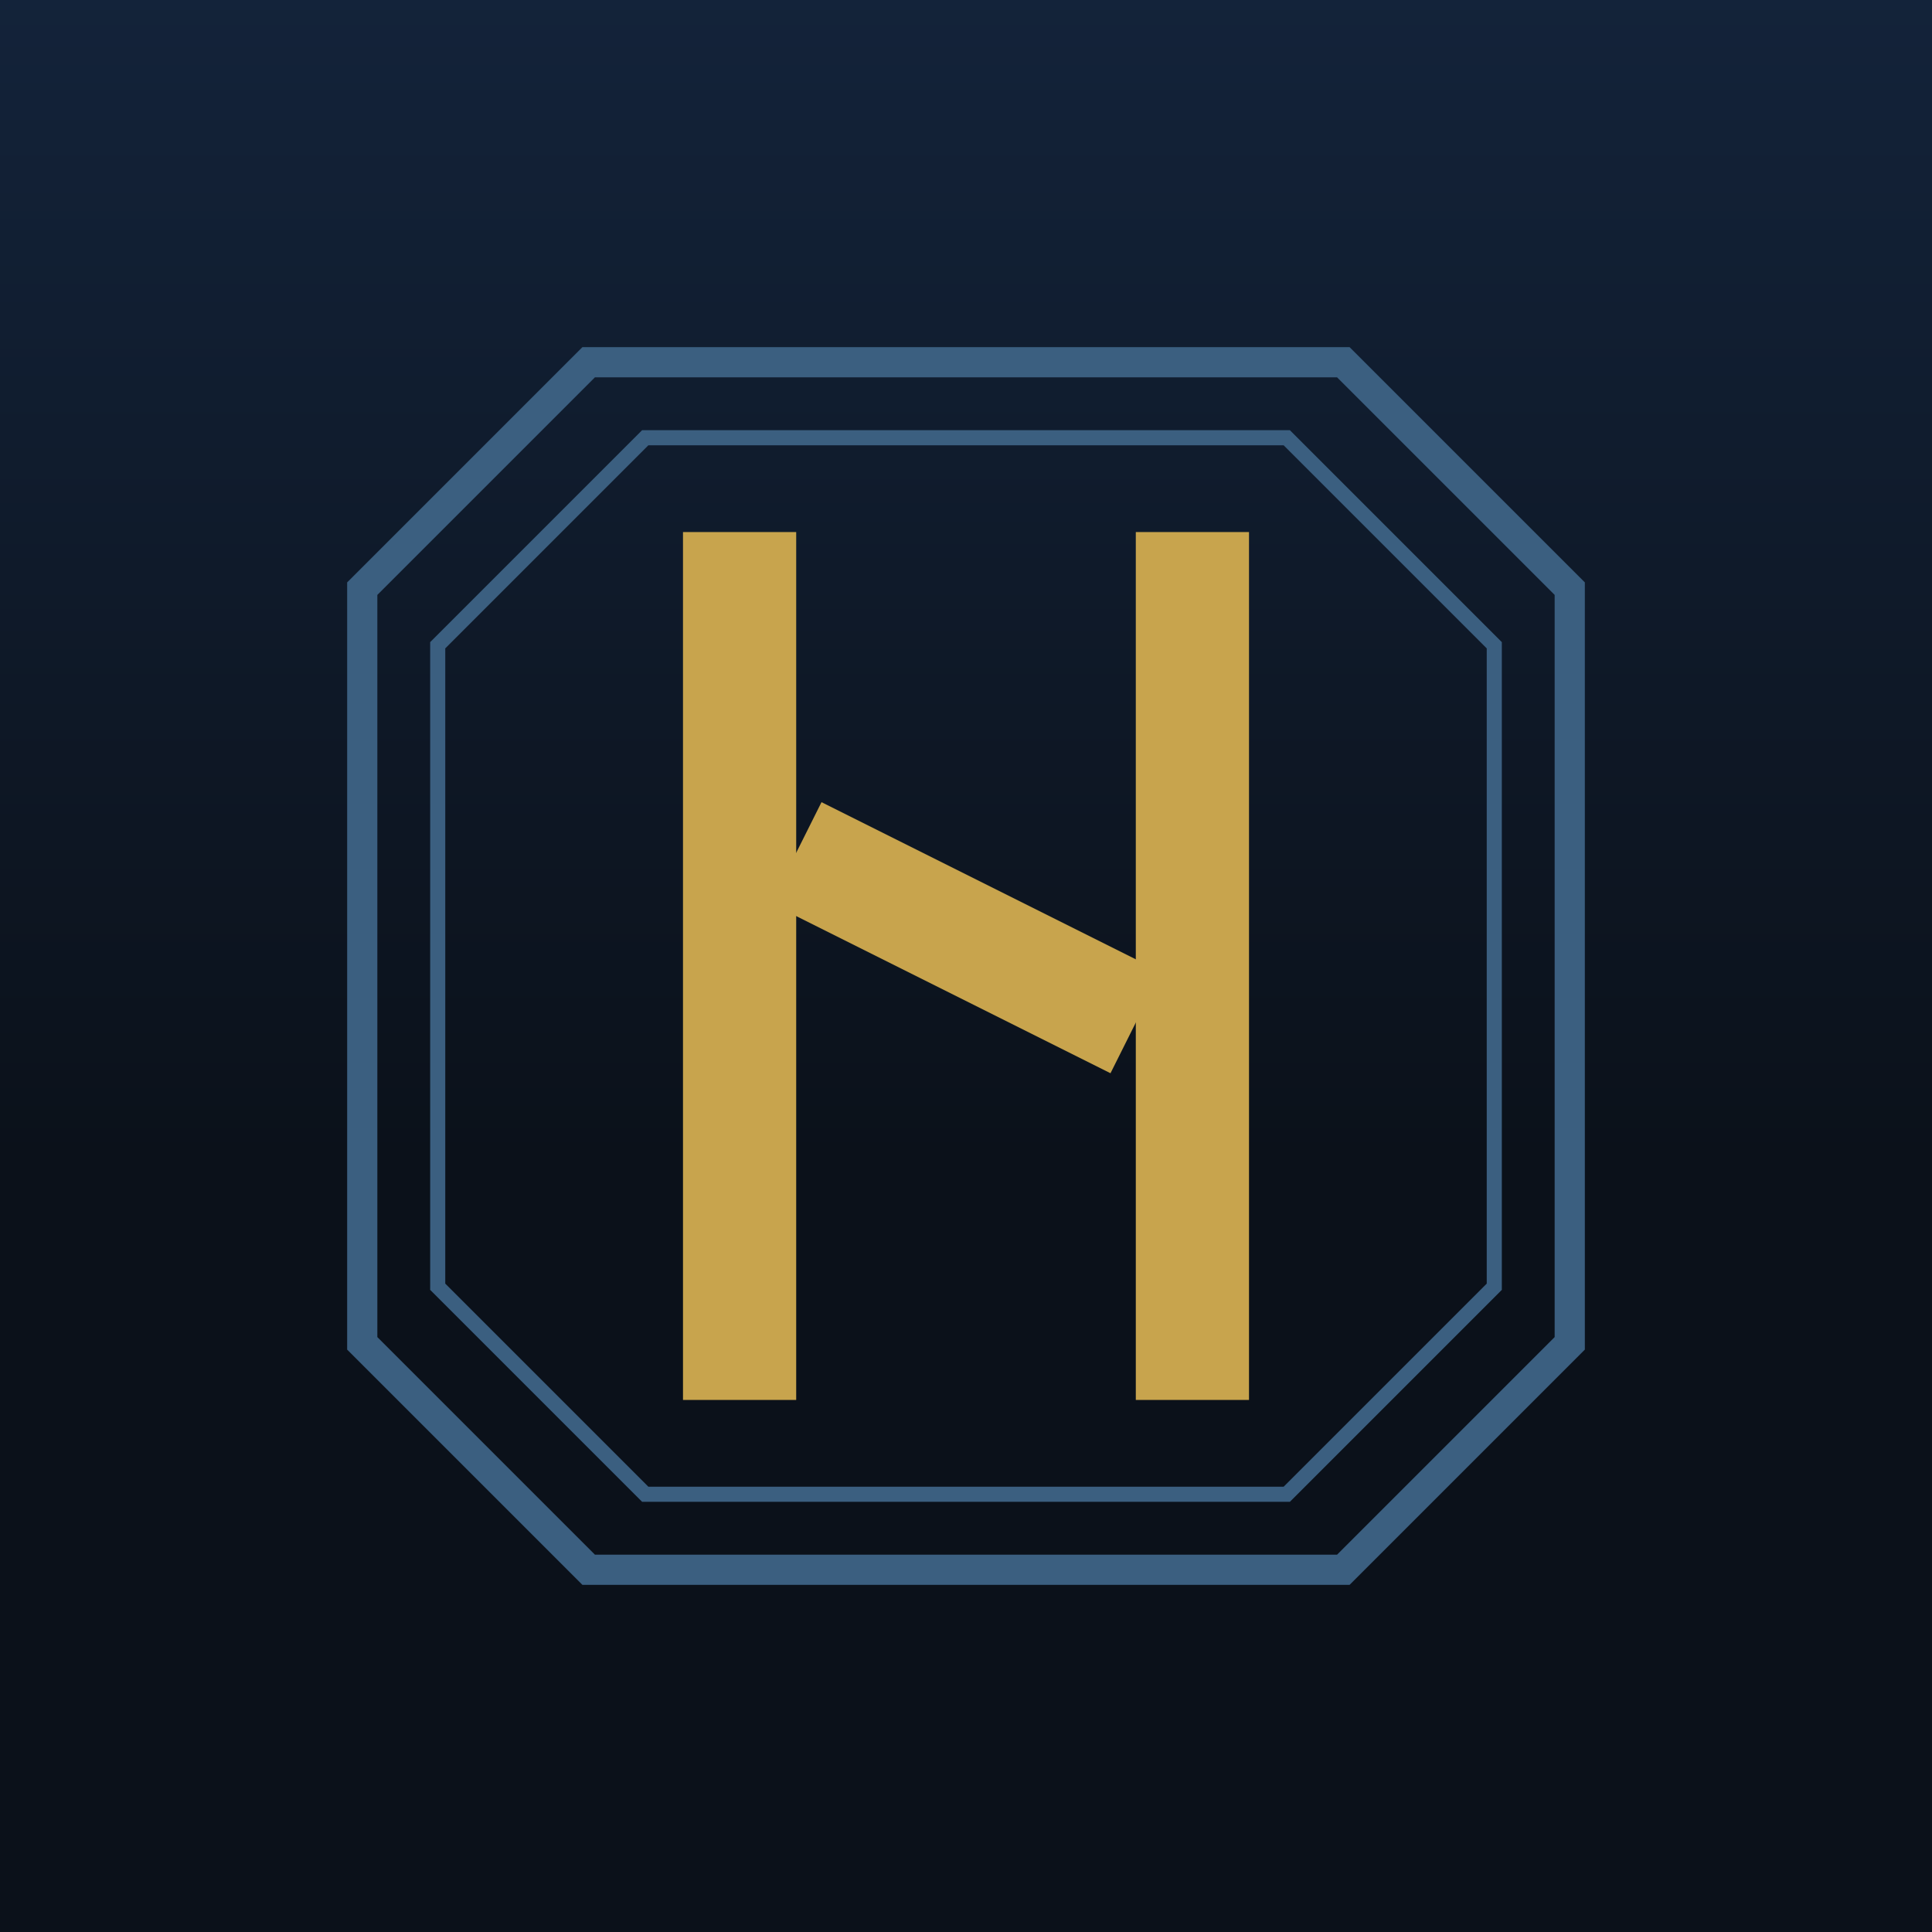
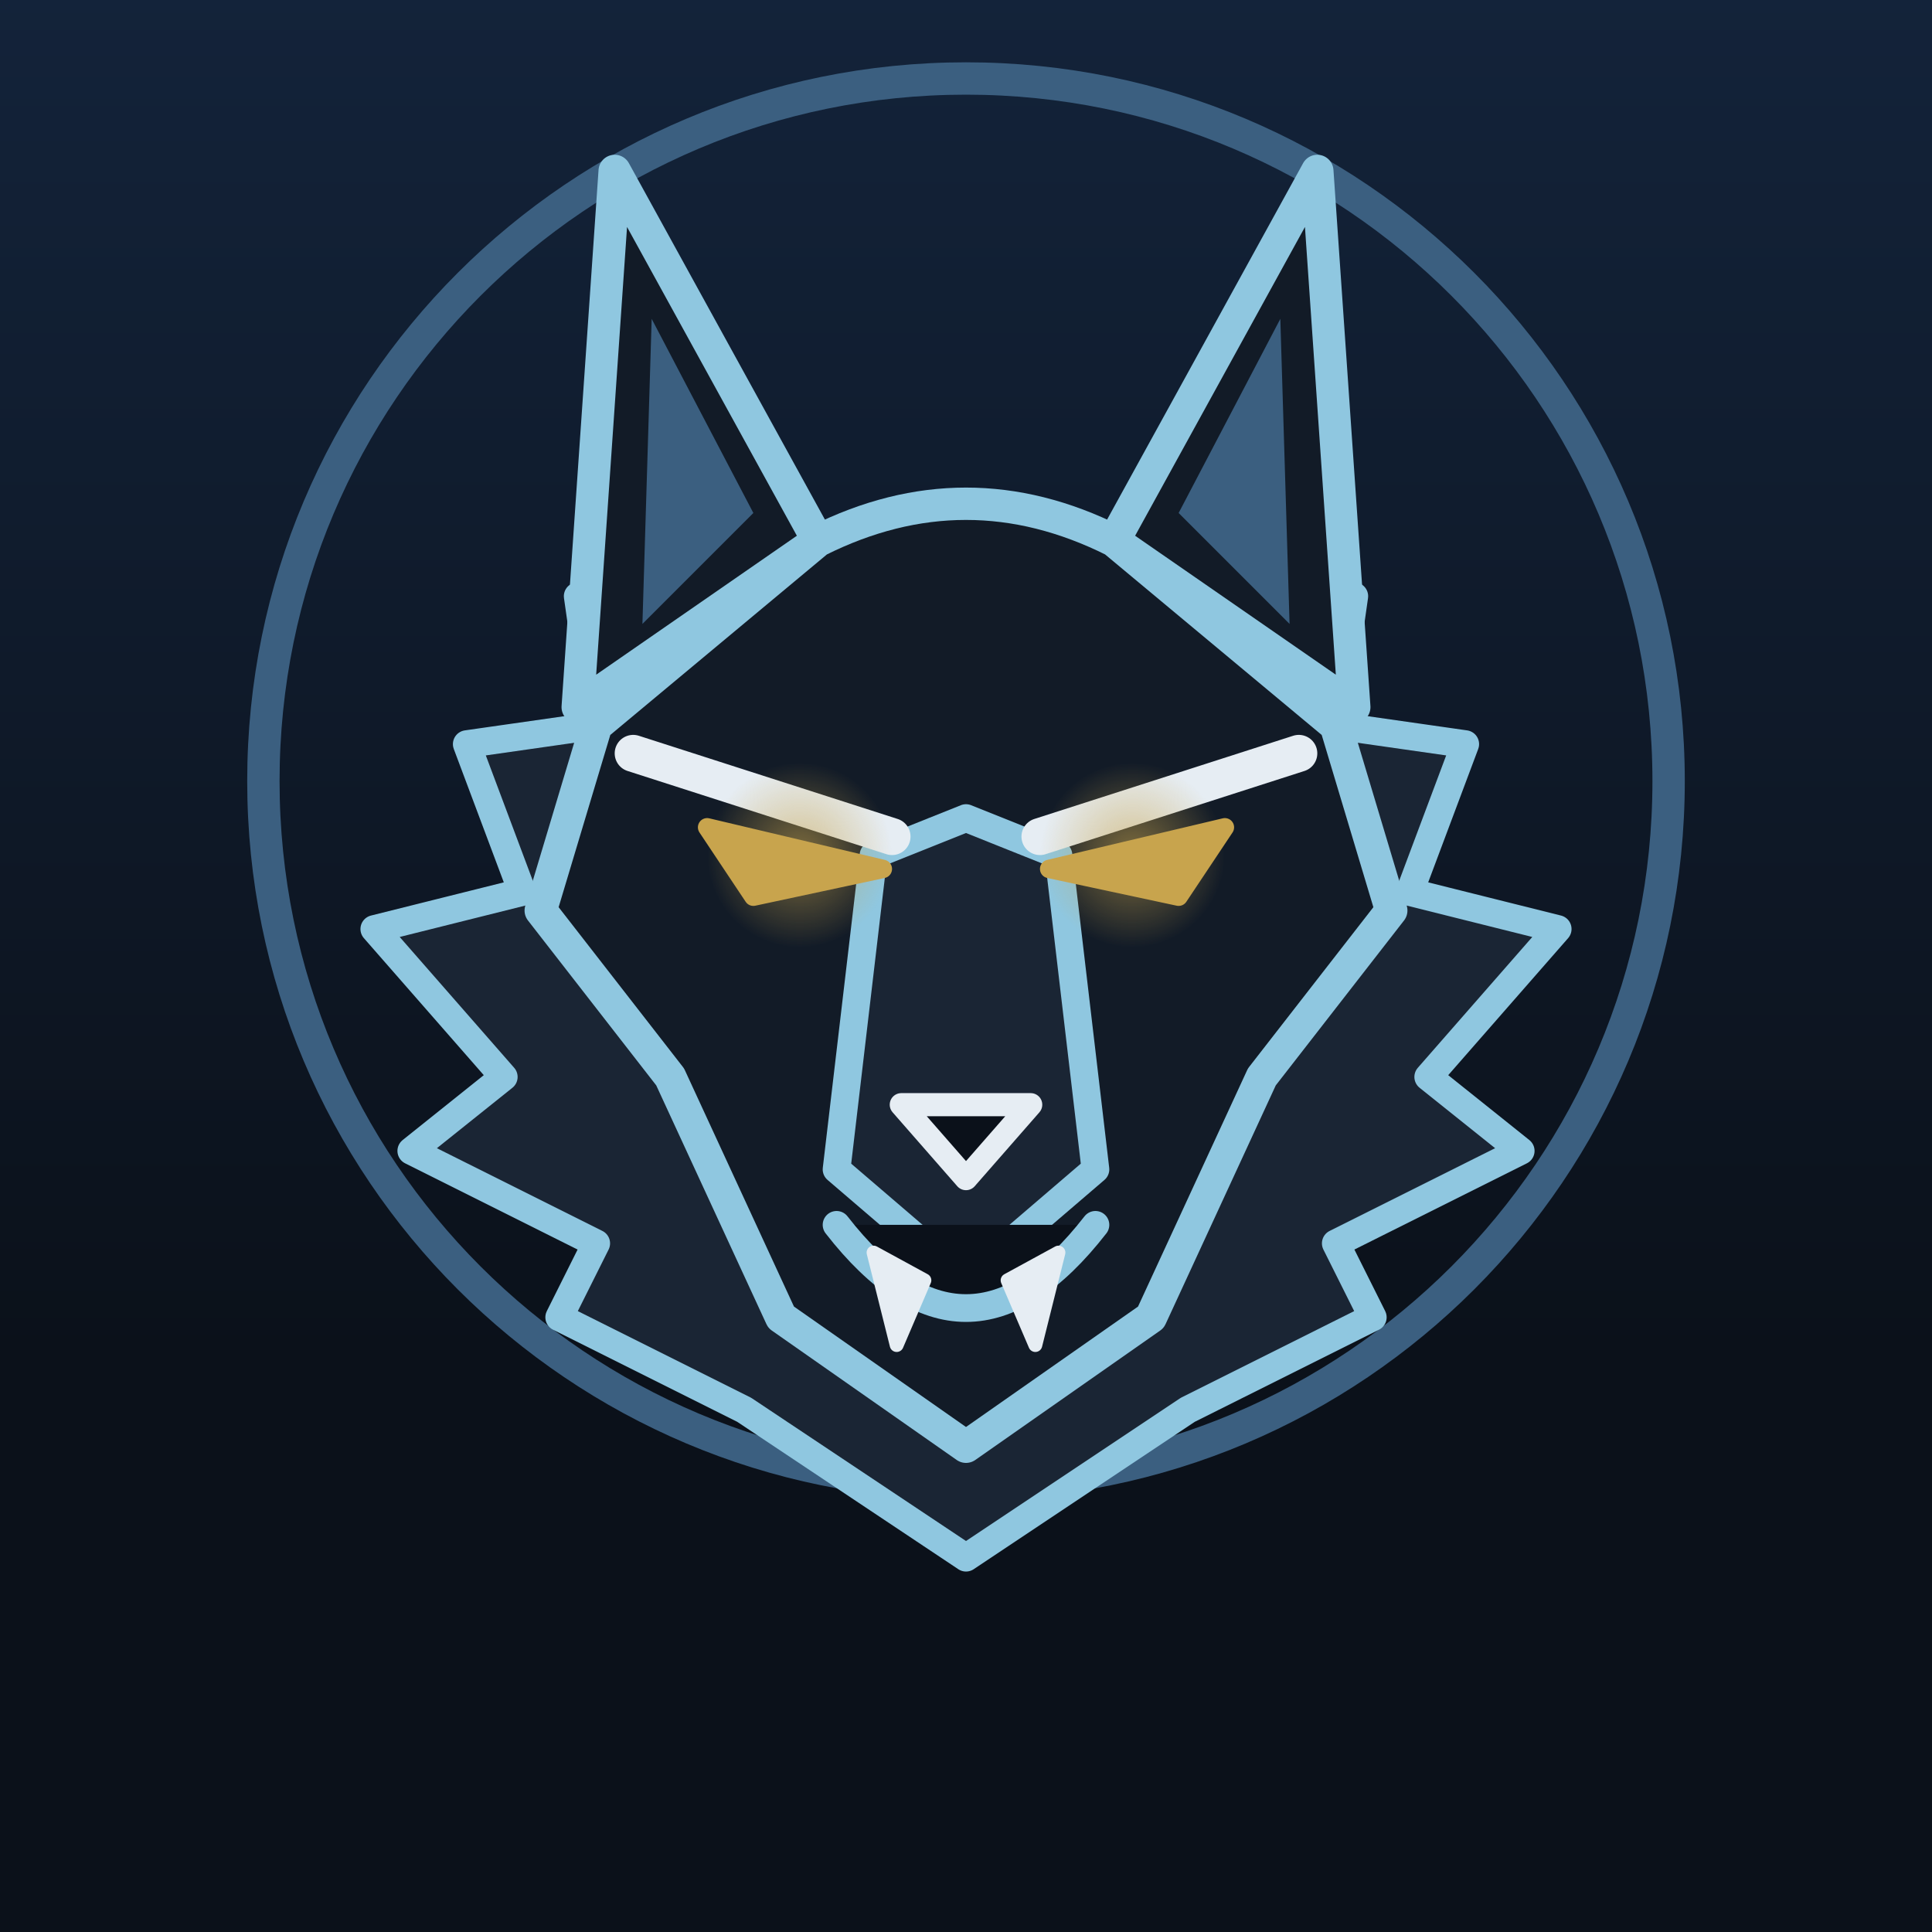
<svg xmlns="http://www.w3.org/2000/svg" viewBox="0 0 512 512">
+   <defs>
+     <linearGradient id="lsky" x1="0" y1="0" x2="0" y2="1">
+       <stop offset="0" stop-color="#13233a" />
+       <stop offset="0.7" stop-color="#0b111a" />
+     </linearGradient>
+     <radialGradient id="lglow">
+       <stop offset="0" stop-color="#c8a44d" stop-opacity="0.6" />
+       <stop offset="1" stop-color="#c8a44d" stop-opacity="0" />
+     </radialGradient>
+   </defs>
  <rect width="512" height="512" fill="#0b111a" />
-   <defs>
-     <linearGradient id="sky" x1="0" y1="0" x2="0" y2="1">
-       <stop offset="0" stop-color="#13233a" />
-       <stop offset="0.6" stop-color="#0b111a" />
-     </linearGradient>
-   </defs>
-   <rect width="512" height="512" fill="url(#sky)" />
-   <path d="M156 96 L356 96 L416 156 L416 356 L356 416 L156 416 L96 356 L96 156 Z" fill="none" stroke="#3b5f80" stroke-width="8" />
-   <path d="M171 116 L341 116 L396 171 L396 341 L341 396 L171 396 L116 341 L116 171 Z" fill="none" stroke="#3b5f80" stroke-width="4" />
-   <g stroke="#c8a44d" stroke-width="30" stroke-linecap="square" fill="none">
-     <path d="M196 156 V356" />
-     <path d="M316 156 V356" />
-     <path d="M211 226 L301 271" stroke-linecap="butt" />
+   <rect width="512" height="512" fill="url(#lsky)" />
+   <g transform="translate(256 256) scale(2.45) translate(-100 -112)">
+     <g fill="none" stroke-linejoin="round" stroke-linecap="round">
+       <circle cx="100" cy="92" r="76" stroke="#3b5f80" stroke-width="3.5" />
+       <path d="M100 176 L76 160 L56 150 L60 142 L40 132 L50 124 L36 108 L52 104 L46 88 L60 86 L58 72 L84 66 L100 64 L116 66 L142 72 L140 86 L154 88 L148 104 L164 108 L150 124 L160 132 L140 142 L144 150 L124 160 Z" fill="#1a2534" stroke="#8fc7e0" stroke-width="3" />
+       <path d="M84 66 L62 26 L58 84 Z M116 66 L138 26 L142 84 Z" fill="#121b27" stroke="#8fc7e0" stroke-width="3.5" />
+       <path d="M77 63 L66 42 L65 75 Z M123 63 L134 42 L135 75 Z" fill="#3b5f80" stroke="none" />
+       <path d="M84 66 Q100 58 116 66 L140 86 L146 106 L132 124 L120 150 L100 164 L80 150 L68 124 L54 106 L60 86 Z" fill="#121b27" stroke="#8fc7e0" stroke-width="3.5" />
+       <path d="M90 100 L100 96 L110 100 L114 134 L100 146 L86 134 Z" fill="#1a2534" stroke="#8fc7e0" stroke-width="3" />
+       <path d="M93 127 L107 127 L100 135 Z" fill="#0b111a" stroke="#e6edf3" stroke-width="2.5" />
+       <path d="M86 140 Q100 158 114 140" fill="#0b111a" stroke="#8fc7e0" stroke-width="3" />
+       <path d="M90 143 L92.5 153 L95.5 146 Z M110 143 L107.5 153 L104.5 146 Z" fill="#e6edf3" stroke="#e6edf3" stroke-width="1.5" />
+       <path d="M64 89 L92 98 M136 89 L108 98" stroke="#e6edf3" stroke-width="4" />
+       <circle cx="82" cy="100" r="10" fill="url(#lglow)" stroke="none" />
+       <circle cx="118" cy="100" r="10" fill="url(#lglow)" stroke="none" />
+       <path d="M72 97 L91 101.5 L77 104.5 Z M128 97 L109 101.5 L123 104.5 Z" fill="#c8a44d" stroke="#c8a44d" stroke-width="2" />
+     </g>
  </g>
</svg>
